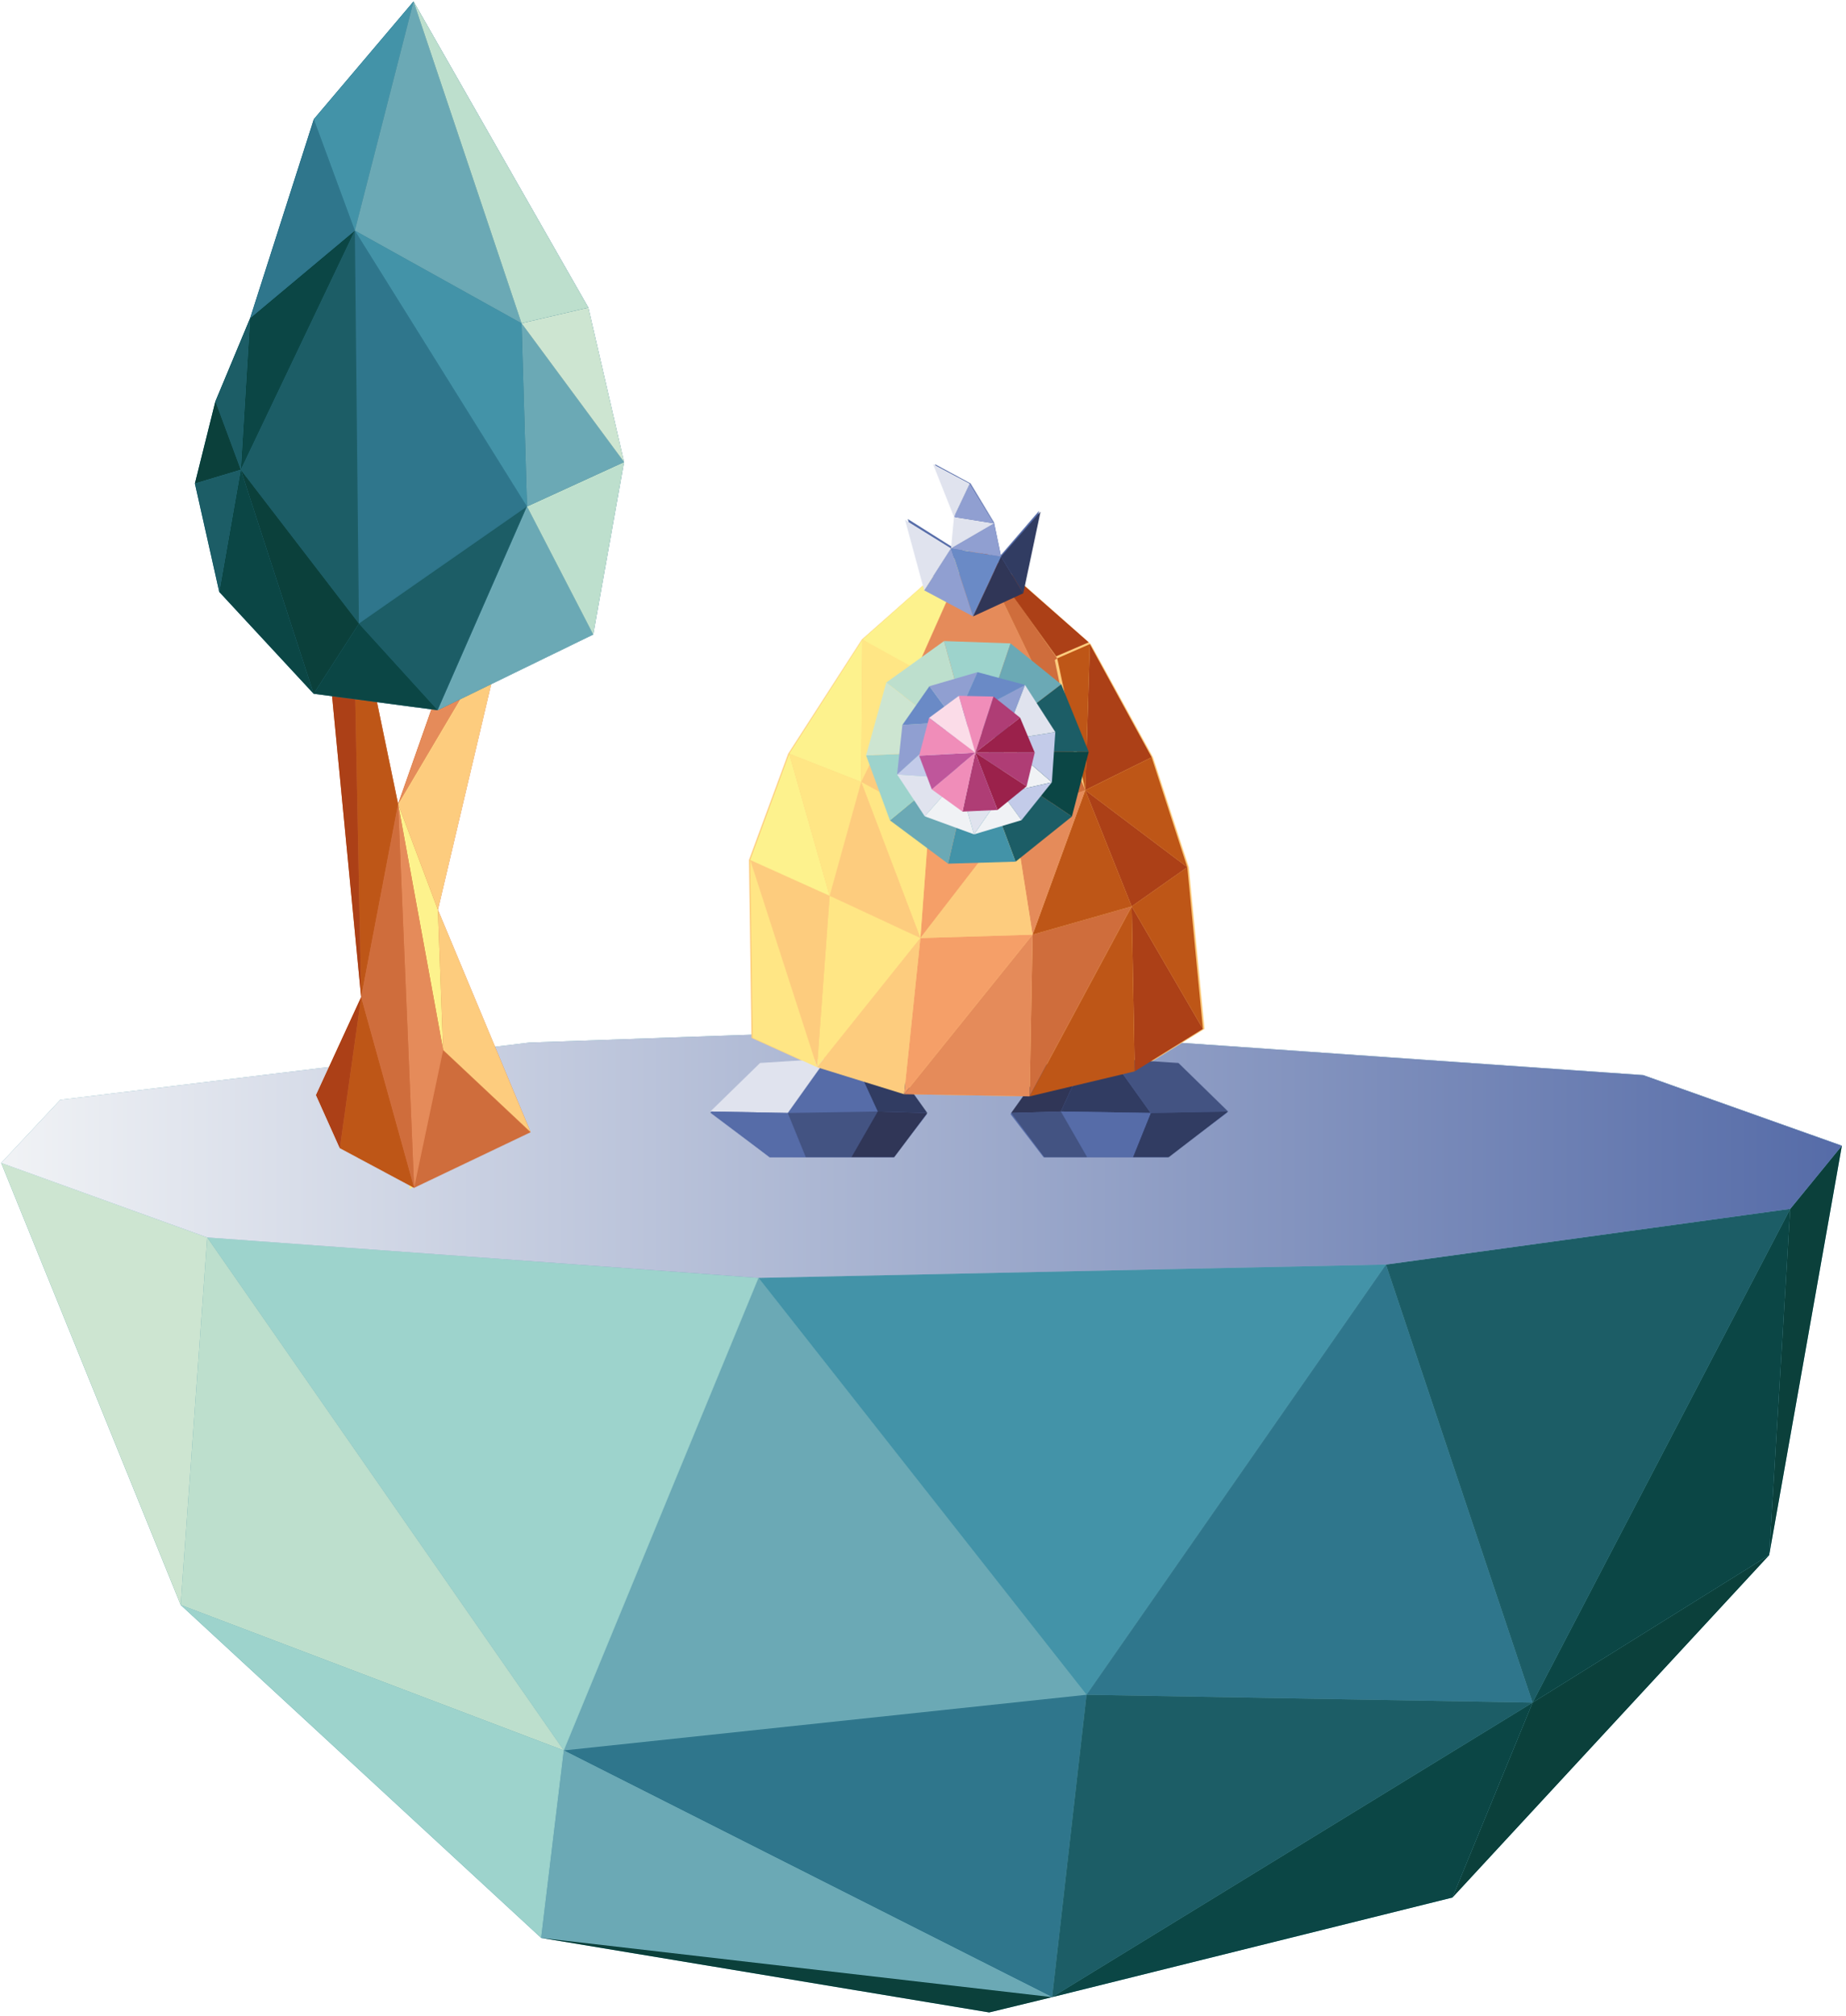
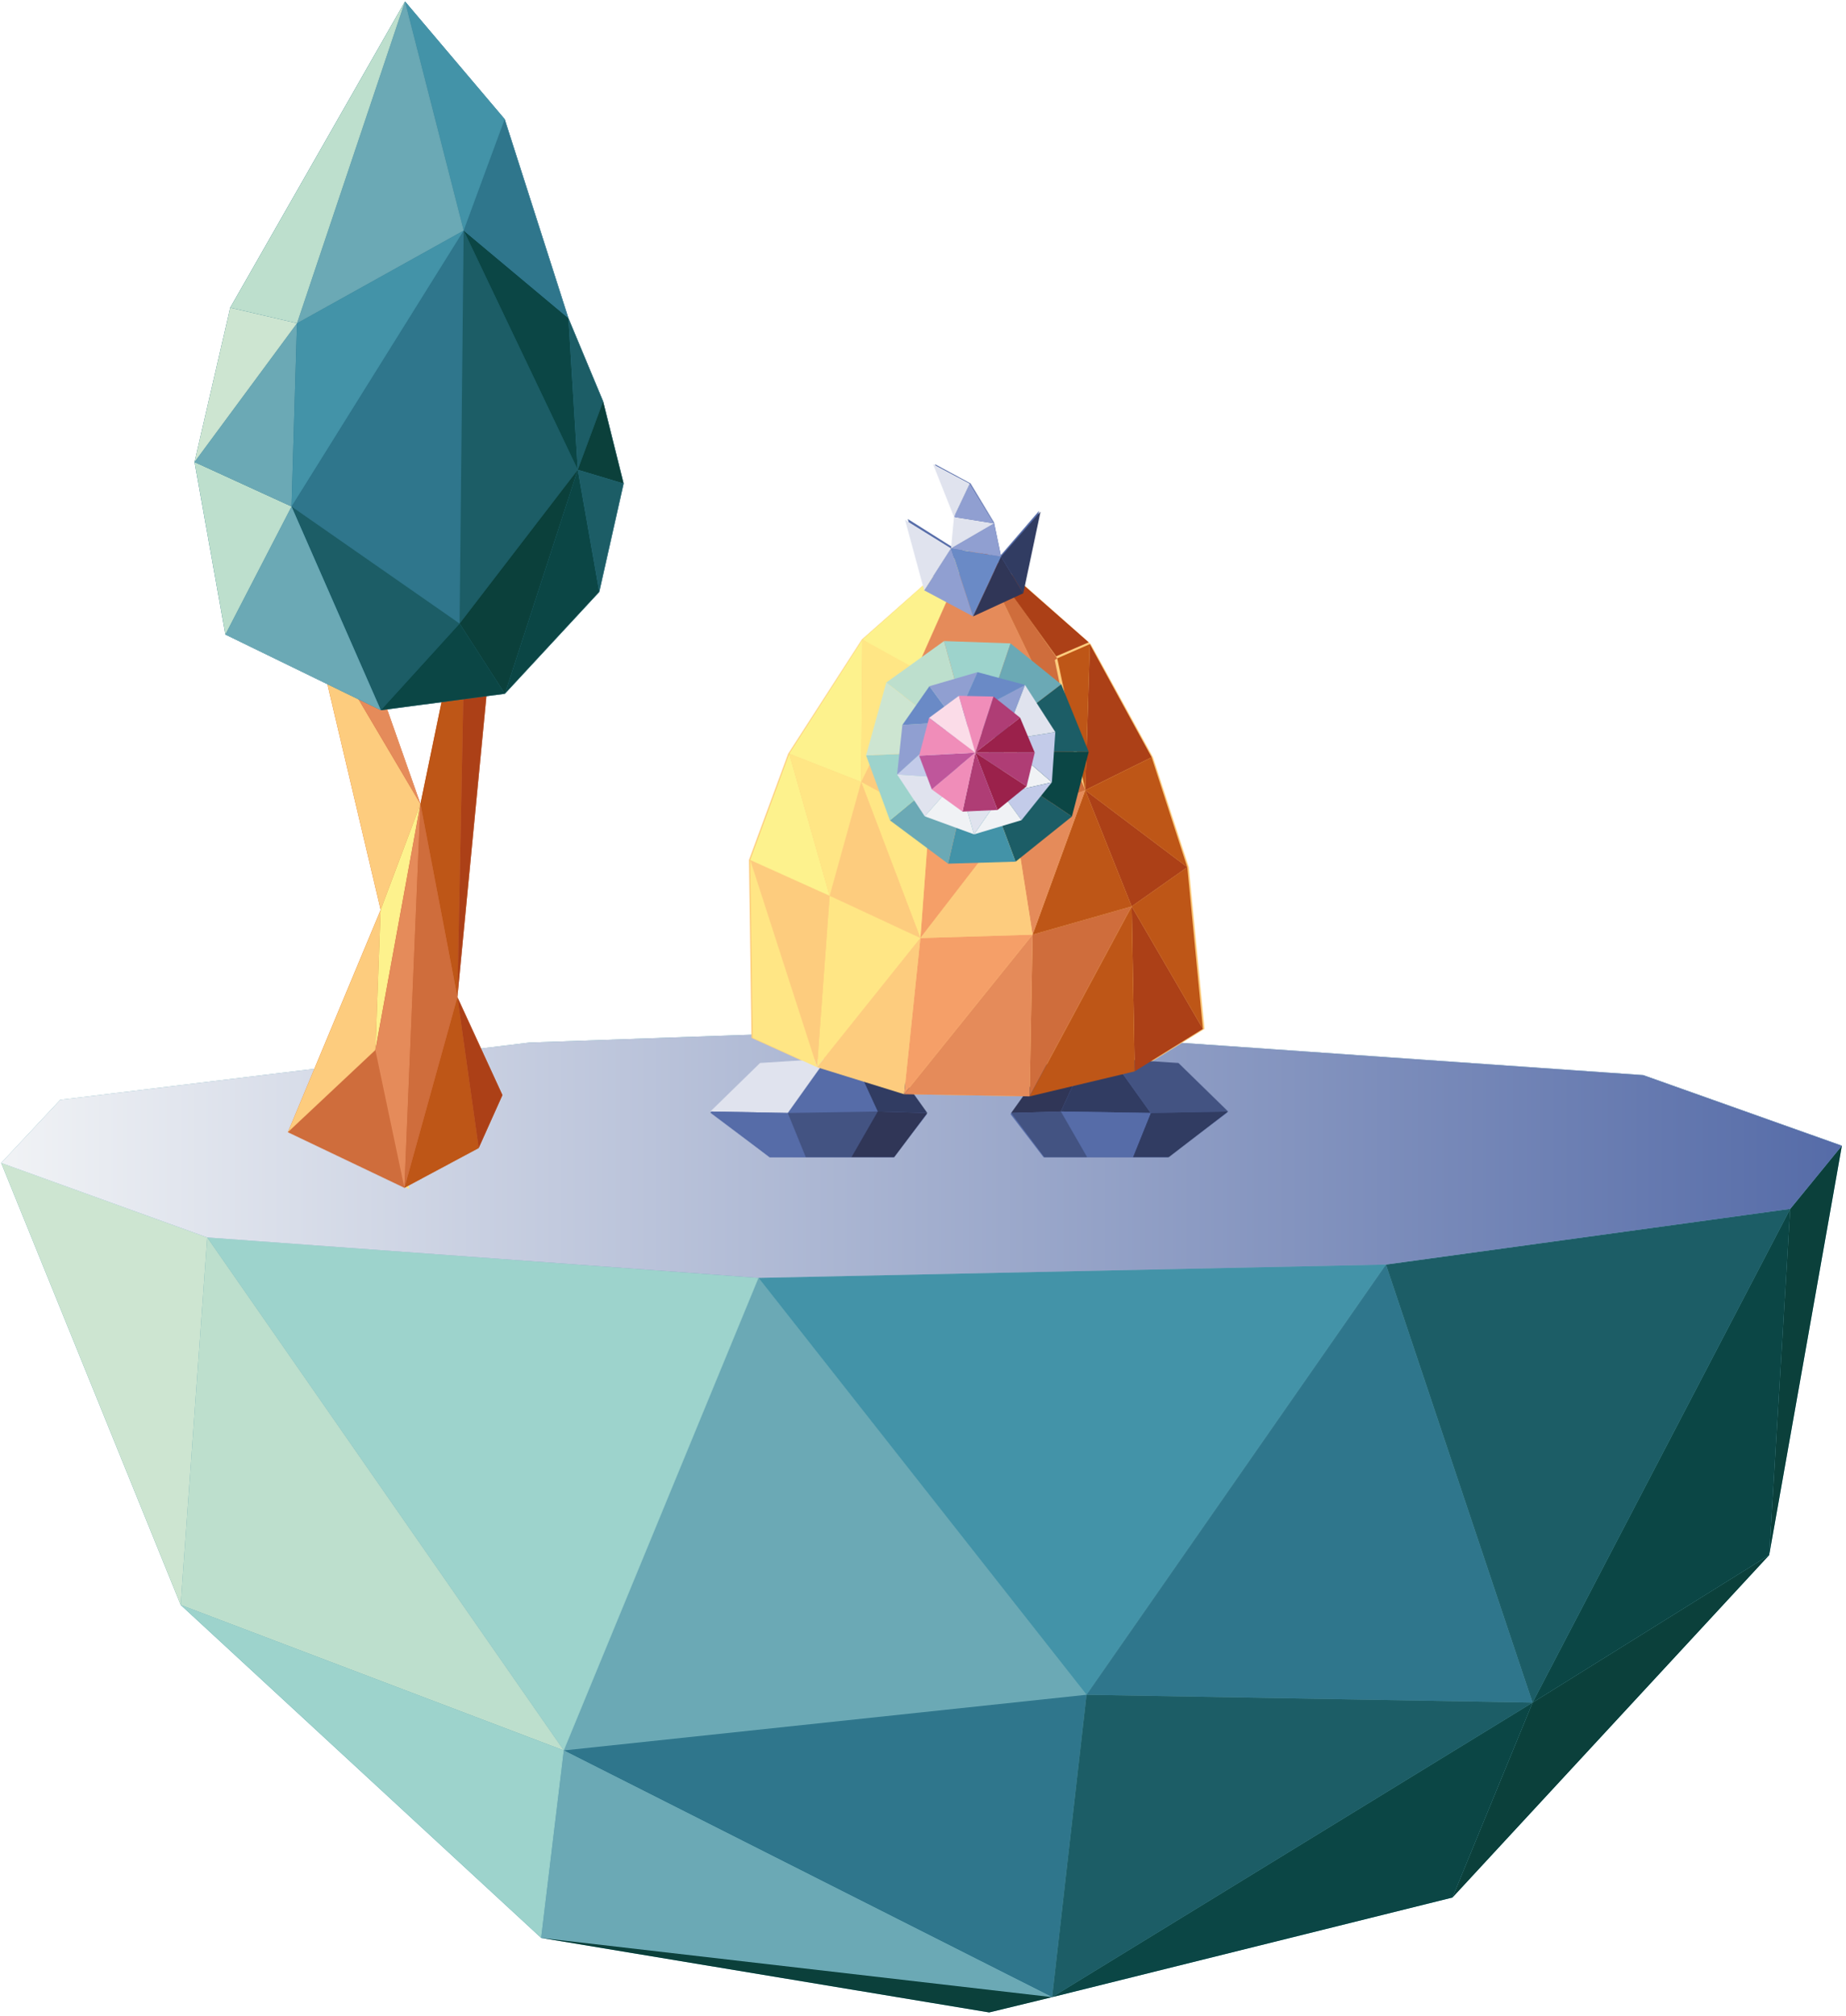
<svg xmlns="http://www.w3.org/2000/svg" width="239px" height="261px" viewBox="0 0 239 261" version="1.1">
  <defs>
    <linearGradient x1="0%" y1="50%" x2="100%" y2="50%" id="linearGradient-1">
      <stop stop-color="#F0F2F5" offset="0%" />
      <stop stop-color="#566CA8" offset="100%" />
    </linearGradient>
  </defs>
  <g id="Pages" stroke="none" stroke-width="1" fill="none" fill-rule="evenodd">
    <g id="Desktop" transform="translate(-446, -372)" fill-rule="nonzero">
      <g id="zone_green-blue" transform="translate(446, 505)">
        <polygon id="Path" fill="#6BA9B5" points="212.821 6.248 124.158 0.051 68.561 2.032 7.798 9.448 0.152 17.625 23.394 74.87 70.08 117.994 128.108 127.644 136.26 125.663 188.111 112.762 229.126 68.419 238.544 15.39" />
        <g id="Group" transform="translate(0, 15.23809)">
          <polygon id="Path" fill="#4393A8" points="98.233 17.27 140.716 71.263 179.503 15.543" />
          <polygon id="Path" fill="#2F768C" points="179.503 15.543 198.492 72.279 140.716 71.263" />
          <polygon id="Path" fill="#6BA9B5" points="98.233 17.27 73.017 78.476 140.716 71.263" />
          <polygon id="Path" fill="#9DD3CC" points="98.233 17.27 26.837 12.038 73.017 78.476" />
          <polygon id="Path" fill="#CDE5D1" points="26.837 12.038 0.152 2.387 23.394 59.632" />
          <polygon id="Path" fill="#BDDFCD" points="73.017 78.476 23.394 59.632 26.837 12.038" />
          <polygon id="Path" fill="#2F768C" points="140.716 71.263 136.26 110.425 73.017 78.476" />
          <polygon id="Path" fill="#1C5D66" points="198.492 72.279 136.26 110.425 140.716 71.263" />
          <polygon id="Path" fill="#1C5D66" points="179.503 15.543 231.86 8.33 198.492 72.279" />
          <polygon id="Path" fill="#0B4645" points="231.86 8.33 229.126 53.181 198.492 72.279" />
          <polygon id="Path" fill="#9DD3CC" points="23.394 59.632 70.08 102.756 73.017 78.476" />
          <polygon id="Path" fill="#6BA9B5" points="136.26 110.425 70.08 102.756 73.017 78.476" />
          <polygon id="Path" fill="#0B403B" points="229.126 53.181 238.544 0.152 231.86 8.33" />
          <polygon id="Path" fill="#0B403B" points="136.26 110.425 128.108 112.406 70.08 102.756" />
          <polygon id="Path" fill="#0B403B" points="198.492 72.279 188.111 97.524 229.126 53.181" />
          <polygon id="Path" fill="#0B4645" points="136.26 110.425 188.111 97.524 198.492 72.279" />
        </g>
        <polygon id="Path" fill="url(#linearGradient-1)" points="238.544 15.39 231.86 23.568 179.503 30.781 98.233 32.508 26.837 27.276 0.152 17.625 7.798 9.448 68.561 2.032 124.158 0.051 212.821 6.248" />
      </g>
-       <g id="object_tree" transform="translate(499, 449) scale(-1, 1) translate(-499, -449) translate(471, 372)">
+       <g id="object_tree" transform="translate(499, 449) scale(1, 1) translate(-499, -449) translate(471, 372)">
        <polygon id="Path" fill="#FFE685" points="24.263 136 28 154 13 146.736" />
        <g id="Group">
          <polygon id="Path" fill="#CF6D3C" points="34.231 129.139 38.779 82.046 35.283 75.975 29.446 104.121 18.667 73.478 15.485 80.522 24.293 117.839 12.278 146.642 27.369 153.842 36.992 148.691 40.068 141.832" />
          <polygon id="Path" fill="#FDCC7E" points="12.278 146.642 24.293 117.839 23.609 135.998" />
          <polygon id="Path" fill="#FDCC7E" points="24.293 117.839 15.485 80.522 29.446 104.121" />
          <polygon id="Path" fill="#FDF28D" points="23.609 135.998 29.446 104.121 24.293 117.839" />
          <polygon id="Path" fill="#E58B5A" points="29.446 104.121 18.667 73.478 15.485 80.522" />
          <polygon id="Path" fill="#E58B5A" points="27.369 153.842 29.446 104.121 23.609 135.998" />
          <polygon id="Path" fill="#BE5617" points="27.369 153.842 36.992 148.691 34.231 129.139" />
          <polygon id="Path" fill="#AC4017" points="36.992 148.691 40.068 141.832 34.231 129.139" />
          <polygon id="Path" fill="#BE5617" points="34.231 129.139 35.283 75.975 29.446 104.121" />
          <polygon id="Path" fill="#AC4017" points="34.231 129.139 38.779 82.046 35.283 75.975" />
          <polygon id="Path" fill="#CF6D3C" points="29.446 104.121 34.231 129.139 27.369 153.842" />
          <polygon id="Path" fill="#2F768C" points="53.108 51.982 48.612 41.207 40.357 15.426 27.448 0.184 4.811 39.84 0.184 59.839 4.18 82.177 24.319 91.98 40.383 89.851 52.608 76.658 55.763 62.625" />
          <g id="Path">
            <path d="M35.046,29.854 C34.362,30.695 12.777,65.568 12.777,65.568 L34.546,80.732 L35.046,29.854 Z" fill="#2F768C" />
            <polygon fill="#1C5D66" points="12.751 65.595 24.319 91.98 34.52 80.758" />
            <polygon fill="#1C5D66" points="35.046 29.854 49.822 60.838 34.52 80.758" />
            <polygon fill="#0B4645" points="49.822 60.838 48.612 41.207 35.046 29.854" />
            <polygon fill="#2F768C" points="48.612 41.207 40.357 15.426 35.046 29.854" />
            <polygon fill="#1C5D66" points="49.822 60.838 53.108 51.982 48.612 41.207" />
            <polygon fill="#0B4645" points="24.319 91.98 40.383 89.851 34.52 80.758" />
            <polygon fill="#0B403B" points="40.383 89.851 49.822 60.838 34.52 80.758" />
            <polygon fill="#6BA9B5" points="24.319 91.98 4.18 82.177 12.751 65.595" />
            <polygon fill="#BDDFCD" points="4.18 82.177 0.184 59.839 12.751 65.595" />
            <polygon fill="#6BA9B5" points="0.184 59.839 13.461 41.864 12.751 65.595" />
            <polygon fill="#4393A8" points="13.461 41.864 35.046 29.854 12.751 65.595" />
            <polygon fill="#0B4645" points="49.822 60.838 52.608 76.658 40.383 89.851" />
            <polygon fill="#4393A8" points="40.357 15.426 27.448 0.184 35.046 29.854" />
            <polygon fill="#6BA9B5" points="13.461 41.864 27.448 0.184 35.046 29.854" />
            <polygon fill="#CDE5D1" points="0.184 59.839 4.811 39.84 13.461 41.864" />
            <polygon fill="#BDDFCD" points="4.811 39.84 27.448 0.184 13.461 41.864" />
            <polygon fill="#0B403B" points="53.108 51.982 55.763 62.625 49.822 60.838" />
            <polygon fill="#1C5D66" points="55.763 62.625 52.608 76.658 49.822 60.838" />
          </g>
        </g>
      </g>
      <g id="object_kid-orange" transform="translate(538, 432)">
        <g id="Group" fill="#566CA8">
          <polygon id="Path" points="60.486 78 51.902 77.461 48.342 77.648 43.341 78.188 38.874 84.305 43.155 89.883 48.691 89.883 54.6 89.883 59.23 89.883 66.907 84.117" />
          <polygon id="Path" points="18.565 77.648 15.005 77.461 6.421 78 0 84.117 7.677 89.883 12.33 89.883 18.216 89.883 23.752 89.883 28.033 84.305 23.566 78.188" />
          <polygon id="Path" points="42.573 6.164 37.618 11.906 36.734 7.664 33.686 2.602 29.08 0.117 31.709 6.844 31.336 10.852 25.567 7.219 27.963 16.195 34.105 19.523 40.409 16.57" />
        </g>
        <polyline id="Path" fill="#FDCC7E" points="34.13 10 19.623 22.816 10.082 37.612 5 51.383 5.323 74.427 13.709 78.225 25.052 81.72 41.407 82 55.106 78.761 64 73.262 61.967 52.315 57.324 38.078 49.262 23.421 34.13 10" />
        <g id="Group" transform="translate(0, 77)">
          <g transform="translate(38.93767, 0)" id="Path">
            <polygon fill="#303657" points="4.5 0.867 0.023 7.15 6.459 6.957 9.513 0.313" />
            <polygon fill="#313C62" points="9.513 0.313 13.08 0.12 18.093 7.15 6.459 6.957" />
            <polygon fill="#435382" points="13.08 0.12 21.684 0.674 28.119 6.957 18.093 7.15" />
            <polygon fill="#313C62" points="28.119 6.957 20.425 12.88 15.785 12.88 18.093 7.15" />
            <polygon fill="#566CA8" points="15.785 12.88 9.863 12.88 6.459 6.957 18.093 7.15" />
            <polygon fill="#435382" points="9.863 12.88 4.313 12.88 0.023 7.15 6.459 6.957" />
          </g>
          <g id="Path">
            <polygon fill="#313C62" points="23.619 0.867 28.096 7.15 21.661 6.957 18.606 0.313" />
            <polygon fill="#566CA8" points="18.606 0.313 15.039 0.12 10.026 7.15 21.661 6.957" />
            <polygon fill="#E0E3EE" points="15.039 0.12 6.435 0.674 0 6.957 10.026 7.15" />
            <polygon fill="#566CA8" points="0 6.957 7.694 12.88 12.357 12.88 10.026 7.15" />
            <polygon fill="#435382" points="12.357 12.88 18.256 12.88 21.661 6.957 10.026 7.15" />
            <polygon fill="#303657" points="18.256 12.88 23.806 12.88 28.096 7.15 21.661 6.957" />
          </g>
        </g>
        <g id="Group" transform="translate(5, 10)">
          <path d="M29.11,0 L14.693,12.816 C14.693,12.816 21.511,17.289 21.718,16.683 C21.901,16.078 29.11,0 29.11,0 Z" id="Path" fill="#FDF28D" />
          <polygon id="Path" fill="#E58B5A" points="21.695 16.683 37.328 17.08 29.11 0" />
          <polygon id="Path" fill="#CF6D3C" points="29.11 0 39.923 15.262 37.328 17.08" />
          <polygon id="Path" fill="#AC4017" points="43.55 32.342 52.159 28.078 44.147 13.421" />
          <polygon id="Path" fill="#BE5617" points="52.159 28.078 56.773 42.315 43.55 32.342" />
          <polygon id="Path" fill="#BE5617" points="56.773 42.315 58.793 63.262 49.565 47.394" />
          <polygon id="Path" fill="#AC4017" points="49.565 47.394 49.955 68.761 58.793 63.262" />
          <polygon id="Path" fill="#BE5617" points="49.565 47.394 36.341 72 49.955 68.761" />
          <polygon id="Path" fill="#CF6D3C" points="36.341 72 36.732 51.052 49.565 47.394" />
          <polygon id="Path" fill="#BE5617" points="36.732 51.052 43.55 32.342 49.565 47.394" />
          <polygon id="Path" fill="#E58B5A" points="43.55 32.342 34.321 35.79 36.732 51.052" />
          <polygon id="Path" fill="#CF6D3C" points="34.321 35.79 37.328 17.08 43.55 32.342" />
          <polygon id="Path" fill="#BE5617" points="39.923 15.262 44.147 13.421 43.55 32.342" />
          <polygon id="Path" fill="#F59F68" points="34.321 35.79 29.73 22.788 37.328 17.08" />
          <polygon id="Path" fill="#E58B5A" points="29.73 22.788 21.695 16.683 37.328 17.08" />
          <polygon id="Path" fill="#AC4017" points="49.565 47.394 56.773 42.315 43.55 32.342" />
          <polygon id="Path" fill="#E58B5A" points="36.341 72 20.088 71.72 36.732 51.052" />
          <polygon id="Path" fill="#F59F68" points="20.088 71.72 22.2 51.495 36.732 51.052" />
          <polygon id="Path" fill="#F59F68" points="22.2 51.495 23.347 36.07 34.321 35.79" />
          <polygon id="Path" fill="#FDCC7E" points="36.732 51.052 34.321 35.79 22.2 51.495" />
          <polygon id="Path" fill="#E58B5A" points="23.347 36.07 29.73 22.788 34.321 35.79" />
          <polygon id="Path" fill="#F59F68" points="21.695 16.683 23.347 36.07 29.73 22.788" />
          <polygon id="Path" fill="#FDCC7E" points="21.695 16.683 14.532 31.27 23.347 36.07" />
          <polygon id="Path" fill="#FFE685" points="14.532 31.27 22.2 51.495 23.347 36.07" />
          <polygon id="Path" fill="#FDCC7E" points="14.532 31.27 10.446 46.019 22.2 51.495" />
          <polygon id="Path" fill="#FFE685" points="22.2 51.495 8.816 68.225 10.446 46.019" />
          <polygon id="Path" fill="#FDCC7E" points="8.816 68.225 20.088 71.72 22.2 51.495" />
          <polygon id="Path" fill="#FDCC7E" points="10.446 46.019 0.161 41.383 8.816 68.225" />
          <polygon id="Path" fill="#FFE685" points="0.161 41.383 0.482 64.427 8.816 68.225" />
          <polygon id="Path" fill="#FDF28D" points="10.446 46.019 0.161 41.383 5.211 27.612" />
          <polygon id="Path" fill="#FFE685" points="5.211 27.612 14.532 31.27 10.446 46.019" />
          <polygon id="Path" fill="#FDF28D" points="5.211 27.612 14.693 12.816 14.532 31.27" />
          <polygon id="Path" fill="#FFE685" points="21.695 16.683 14.693 12.816 14.532 31.27" />
        </g>
        <polygon id="Path" fill="#AC4017" points="44.786 25 49 23.191 34 10" />
        <polygon id="Path" fill="#CF6D3C" points="44.502 25 48 42 42 26.809" />
        <g id="Group" transform="translate(20, 23)">
          <g id="Path">
            <polygon fill="#BDDFCD" points="2.783 5.399 14.173 14.241 10.267 0.024" />
            <polygon fill="#9DD3CC" points="14.173 14.241 18.873 0.33 10.267 0.024" />
            <polygon fill="#6BA9B5" points="14.173 14.241 25.445 5.635 18.873 0.33" />
            <polygon fill="#1C5D66" points="14.173 14.241 29 14.382 25.445 5.635" />
            <polygon fill="#0B4645" points="14.173 14.241 26.825 22.752 29 14.382" />
            <polygon fill="#1C5D66" points="14.173 14.241 19.528 28.599 26.825 22.752" />
            <polygon fill="#4393A8" points="14.173 14.241 10.781 28.859 19.528 28.599" />
            <polygon fill="#6BA9B5" points="14.173 14.241 3.251 23.247 10.781 28.859" />
            <polygon fill="#9DD3CC" points="14.173 14.241 0.164 14.83 3.251 23.247" />
            <polygon fill="#CDE5D1" points="14.173 14.241 2.783 5.399 0.164 14.83" />
          </g>
          <g transform="translate(3.975806, 4.00813)" id="Path">
            <polygon fill="#F0F2F5" points="8.092 13.816 7.765 6.46 14.009 8.889" />
            <polygon fill="#C3CBE9" points="8.092 13.816 13.822 15.773 14.009 8.889" />
            <polygon fill="#F0F2F5" points="13.822 15.773 20.253 14.311 14.009 8.889" />
            <polygon fill="#C3CBE9" points="13.822 15.773 16.324 19.215 20.253 14.311" />
            <polygon fill="#F0F2F5" points="16.324 19.215 10.173 21.054 13.822 15.773" />
            <polygon fill="#E0E3EE" points="10.173 21.054 8.092 13.816 13.822 15.773" />
            <polygon fill="#F0F2F5" points="10.173 21.054 3.789 18.72 8.092 13.816" />
            <polygon fill="#E0E3EE" points="3.789 18.72 0.21 13.298 8.092 13.816" />
            <polygon fill="#C3CBE9" points="7.765 6.46 0.21 13.298 8.092 13.816" />
            <polygon fill="#C3CBE9" points="20.253 14.311 20.698 7.804 14.009 8.889" />
            <polygon fill="#E0E3EE" points="14.009 8.889 16.769 1.698 20.698 7.804" />
            <polygon fill="#909FD1" points="7.765 6.46 0.889 6.885 0.21 13.298" />
            <polygon fill="#6A8AC6" points="7.765 6.46 4.397 1.863 0.889 6.885" />
            <polygon fill="#909FD1" points="7.765 6.46 16.769 1.698 14.009 8.889" />
            <polygon fill="#909FD1" points="7.765 6.46 10.618 0.047 4.397 1.863" />
            <polygon fill="#6A8AC6" points="16.769 1.698 7.765 6.46 10.618 0.047" />
          </g>
          <g transform="translate(7.016129, 7.073171)" id="Path">
            <polygon fill="#FBDCE8" points="1.31 2.9 7.297 7.403 5.169 0.047" />
            <polygon fill="#F08DB9" points="7.297 7.403 9.659 0.141 5.169 0.047" />
            <polygon fill="#AF3D75" points="7.297 7.403 13.097 2.876 9.659 0.141" />
            <polygon fill="#9B214B" points="7.297 7.403 14.991 7.403 13.097 2.876" />
            <polygon fill="#AF3D75" points="7.297 7.403 13.939 11.765 14.991 7.403" />
            <polygon fill="#9B214B" points="7.297 7.403 10.173 14.83 13.939 11.765" />
            <polygon fill="#AF3D75" points="7.297 7.403 5.636 15.042 10.173 14.83" />
            <polygon fill="#F08DB9" points="7.297 7.403 1.66 12.166 5.636 15.042" />
            <polygon fill="#BF569B" points="7.297 7.403 0.023 7.804 1.66 12.166" />
            <polygon fill="#F08DB9" points="7.297 7.403 1.31 2.9 0.023 7.804" />
          </g>
        </g>
        <g id="Group" transform="translate(25, 0)">
          <polygon id="Path" fill="#909FD1" points="6.168 11.024 2.688 16.452 9.024 19.833" />
          <polygon id="Path" fill="#E0E3EE" points="2.688 16.452 0.216 7.333 6.168 11.024" />
          <polygon id="Path" fill="#6A8AC6" points="9.024 19.833 12.648 12.095 6.168 11.024" />
          <polygon id="Path" fill="#909FD1" points="6.168 11.024 11.736 7.786 12.648 12.095" />
          <polygon id="Path" fill="#E0E3EE" points="6.168 11.024 6.552 6.952 11.736 7.786" />
          <polygon id="Path" fill="#303657" points="9.024 19.833 15.528 16.833 12.648 12.095" />
          <polygon id="Path" fill="#313C62" points="15.528 16.833 17.76 6.262 12.648 12.095" />
          <polygon id="Path" fill="#909FD1" points="8.592 2.643 11.736 7.786 6.552 6.952" />
          <polygon id="Path" fill="#E0E3EE" points="8.592 2.643 3.84 0.119 6.552 6.952" />
        </g>
      </g>
    </g>
  </g>
</svg>
